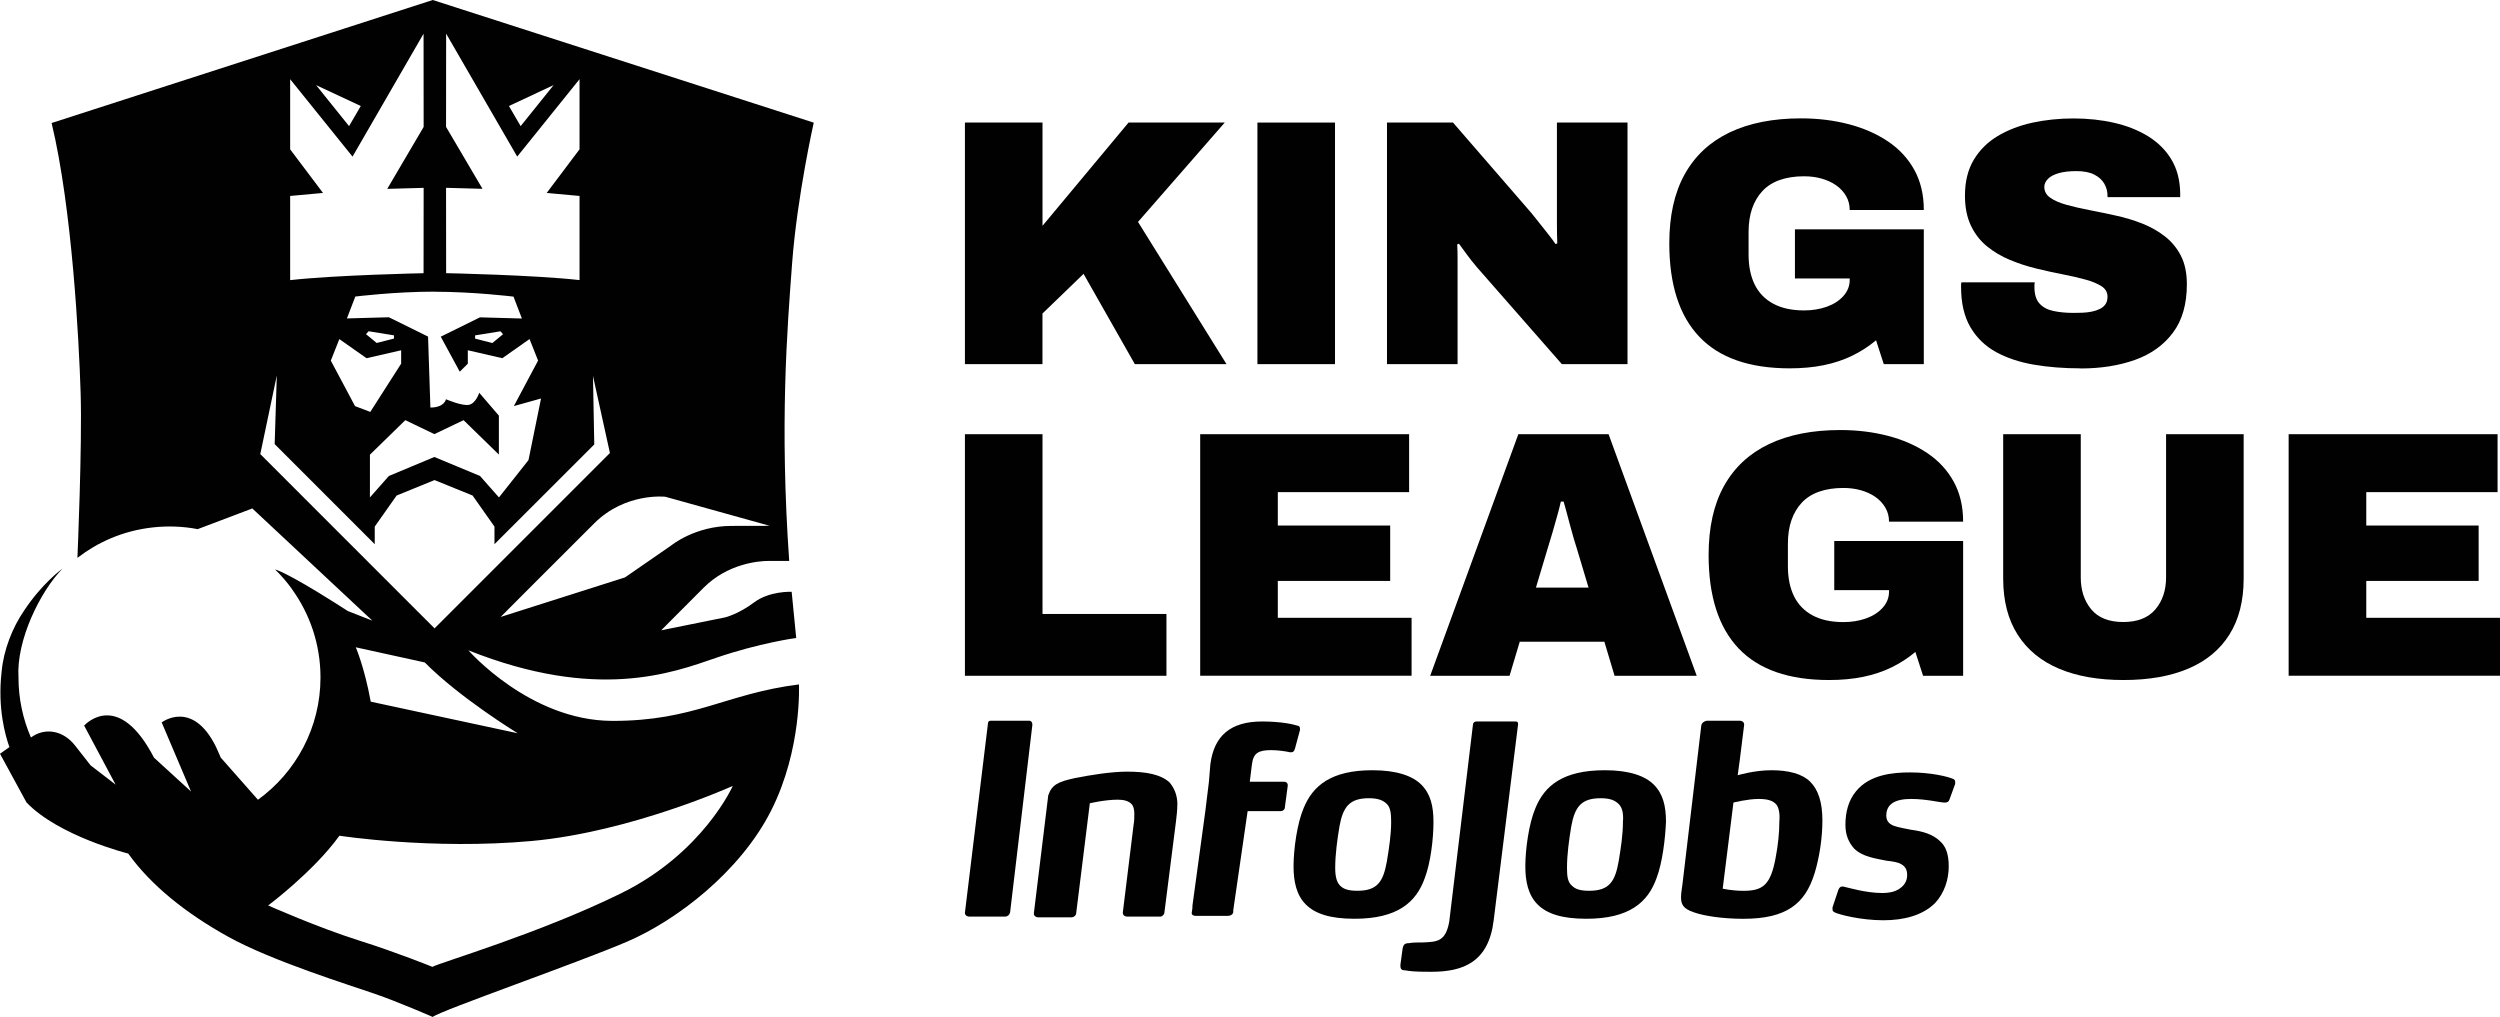
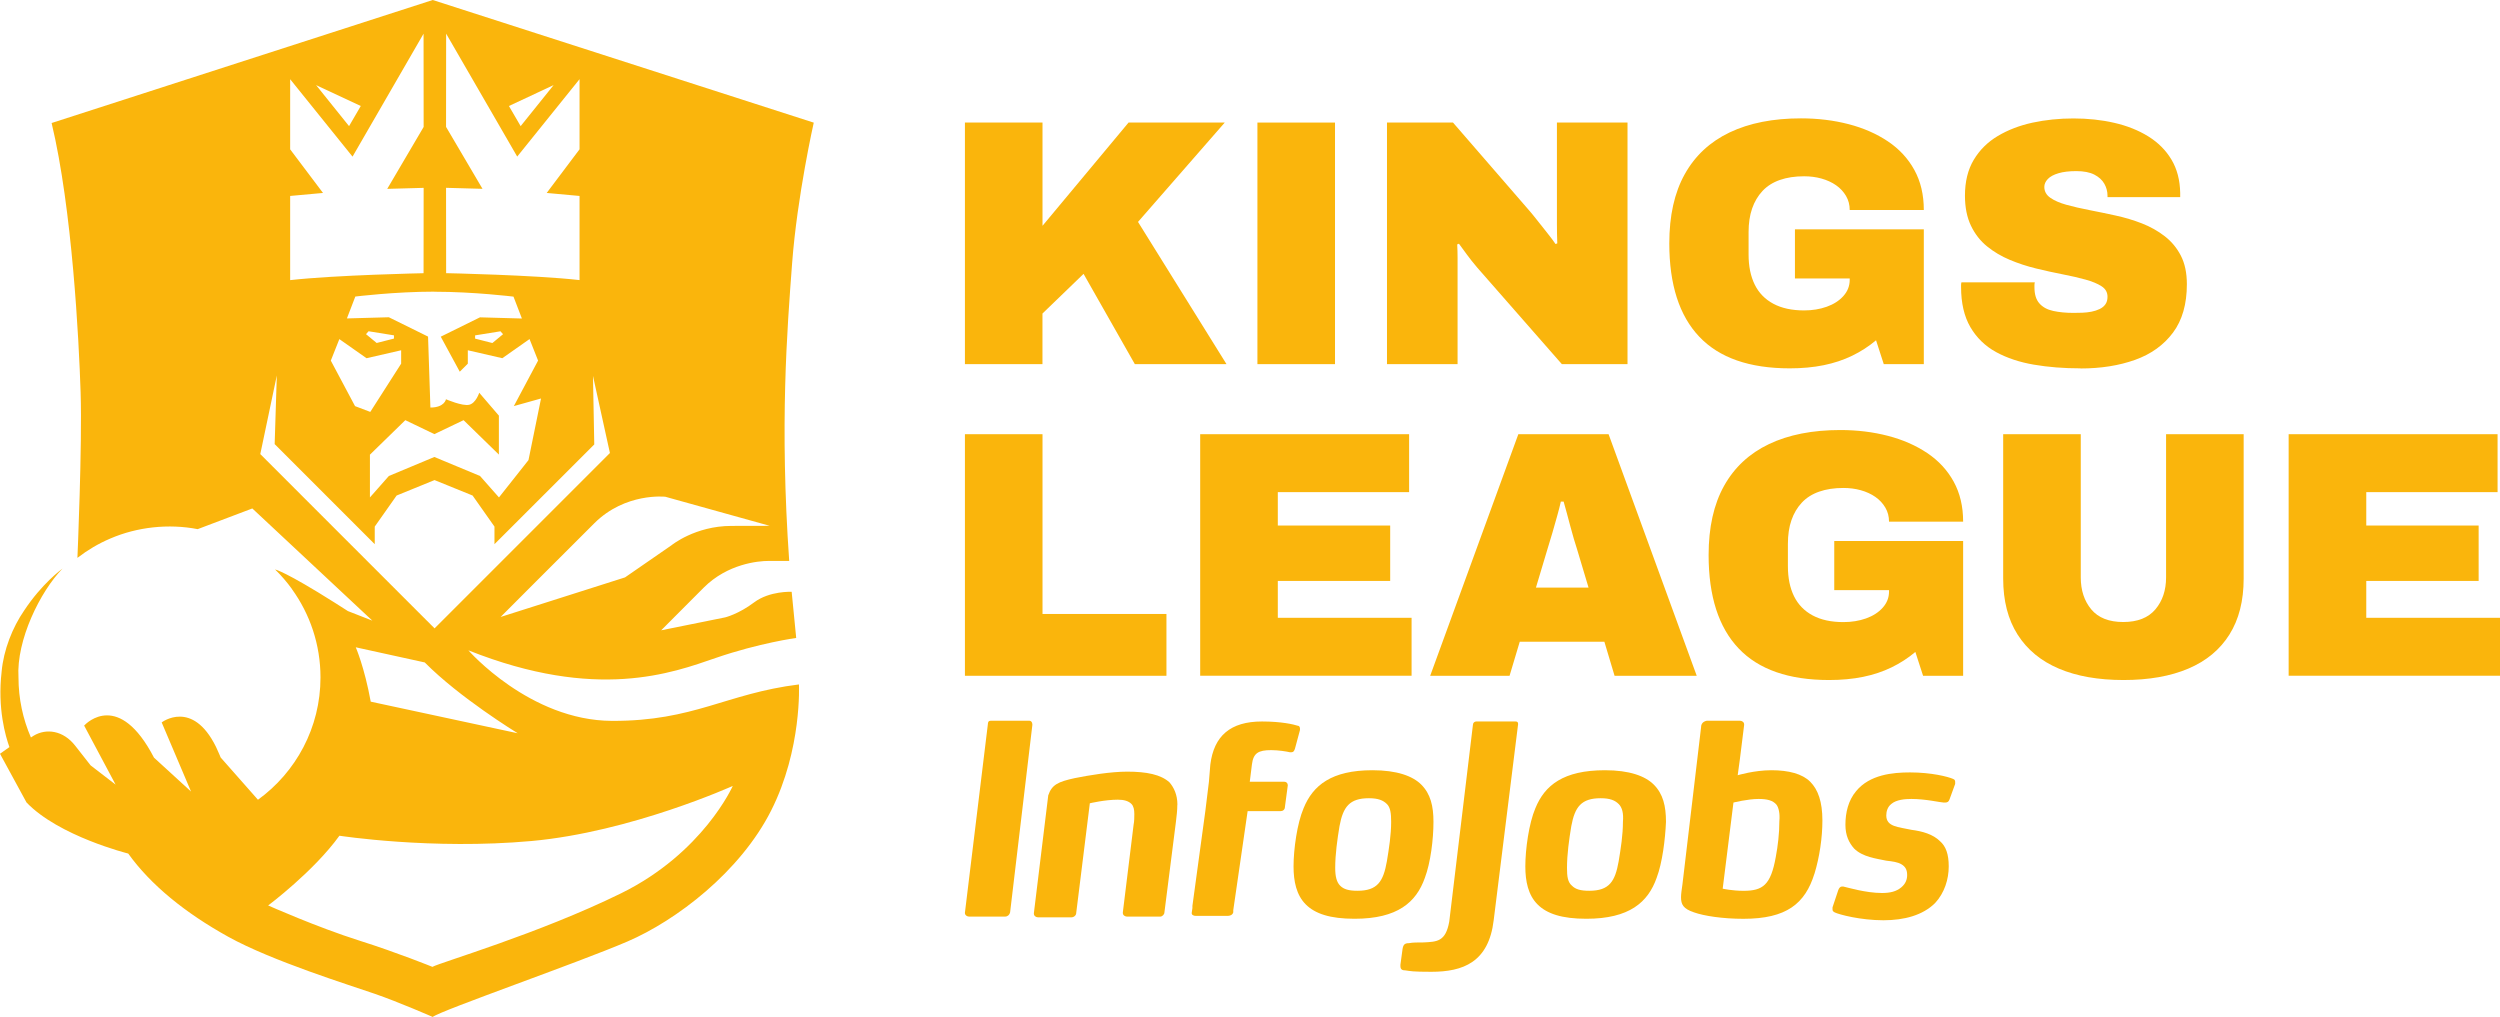
<svg xmlns="http://www.w3.org/2000/svg" id="Capa_2" viewBox="0 0 618.03 251.4">
  <defs>
-     <style>.cls-1{fill:#010101;}</style>
+     <style>.cls-1{fill:#fab50c;}</style>
  </defs>
  <g id="Capa_3">
    <g>
      <path class="cls-1" d="M6.54,198.36c7.98,8.36,25.16,12.65,25.16,12.65,5.53,7.72,14.05,14.66,24.76,20.59,10.7,5.94,30.12,11.98,36.13,14.06,6.01,2.07,14.38,5.74,14.38,5.74,1.96-1.59,36-13.42,48.12-18.64,12.13-5.21,27.9-17.23,35.55-32.39,7.66-15.17,6.87-31.17,6.87-31.17-18.06,2.25-25.89,9.08-46.22,9.01-20.33-.08-35.5-17.44-35.5-17.44,31.75,12.63,50.4,5.59,61.16,1.88,10.76-3.7,19.88-4.94,19.88-4.94l-1.12-11.41s-5.46-.26-9.3,2.63c-3.83,2.89-7.13,3.69-7.13,3.69l-15.83,3.2s4.61-4.64,10.52-10.55c5.91-5.91,13.51-6.6,16-6.6h5.13c-2.36-33.83-.53-56.93,.72-73.59,1.26-16.66,5.35-34.76,5.35-34.76L106.98,0,12.76,30.41c5.09,21.23,6.75,53.55,7.17,66.62,.42,13.07-.79,40.86-.79,40.86h.03c2.47-1.91,5.17-3.51,8.08-4.75,6.68-2.88,14.43-3.72,21.62-2.33l13.42-5.08,.09-.03,.18,.17,28.17,26.33,1.28,1.19,.04,.04-6.06-2.37c-.15-.09-.28-.18-.43-.28-.96-.62-1.87-1.2-2.73-1.74-12.39-7.83-14.84-8.27-14.84-8.27h0c1.55,1.5,2.95,3.14,4.22,4.89l-.04-.02c4.44,6.14,7.06,13.68,7.06,21.83,0,12.44-6.1,23.46-15.46,30.24l-9.22-10.45c-.11-.28-.22-.53-.33-.79-.27-.66-.55-1.28-.83-1.85-5.85-11.85-13.42-6.03-13.42-6.03l7.26,17.09-9.16-8.38c-8.61-16.6-16.62-8.61-17.23-7.97l-.04,.04,7.26,13.62,.52,.98-6.18-4.76s-.84-1.04-3.81-4.86c-2.97-3.82-7.2-4.33-10.26-2.48l-.69,.44c-1.97-4.55-3.07-9.57-3.07-14.84-.57-9.19,5.39-21.29,10.9-26.92-.41,.31-5.12,3.77-9.5,10.38h0c-2.87,4.17-5.09,9.73-5.57,15.12v.02c-1.05,9.07,.97,15.98,1.93,18.62-1.36,.94-2.33,1.65-2.33,1.65l6.54,12.01ZM164.43,122.79l25.83,7.19s-.48,.03-9.44,.03-14.81,4.78-14.81,4.78l-11.5,7.95-30.75,9.78s15.54-15.58,23.19-23.19c7.65-7.61,17.48-6.53,17.48-6.53Zm-27.57-101.75l-8.15,10.14-2.9-4.98,11.05-5.16Zm-26.59,10.33l.02-23.05,17.57,30.39,15.41-19.14v17.34l-8.12,10.79,8.12,.74v20.8c-11.34-1.27-32.98-1.71-32.98-1.71l-.02-21.1,9.01,.25-9.01-15.31Zm-2.87,40.75c9.73,0,19.54,1.21,19.54,1.21l2.08,5.41-10.37-.29-9.69,4.78,4.7,8.66,1.99-1.99v-3.31l8.53,1.96,6.73-4.73,2.11,5.32-5.99,11.25,6.72-1.88-3.1,15.23-7.3,9.23-4.68-5.3-11.29-4.7-11.25,4.7-4.68,5.3v-10.57l8.75-8.53,7.18,3.45,7.22-3.45,8.73,8.51v-9.63l-4.86-5.66s-.8,2.57-2.47,2.97c-1.66,.41-5.75-1.36-5.75-1.36,0,0-.34,2.05-3.85,2.05l-.58-17.54-9.69-4.78-10.37,.29,2.08-5.41s9.79-1.21,19.51-1.21Zm16.97,10.49l-2.65,2.19-4.27-1.09v-.8l6.27-1.01,.64,.72Zm-33.74,5.94l8.54-1.96v3.31l-7.63,11.93-3.77-1.43-5.99-11.25,2.11-5.32,6.73,4.73Zm-.15-5.94l.64-.72,6.27,1.01v.8l-4.27,1.09-2.65-2.19Zm-1.29-56.41l-2.9,4.98-8.15-10.14,11.05,5.16Zm-17.46,22.24l8.12-.74-8.12-10.78V19.58l15.42,19.14,17.56-30.39,.02,23.05-9,15.31,9-.25-.02,21.1s-21.64,.44-32.98,1.71v-20.8Zm-7.38,63.8l4.08-19.42-.53,16.97,24.74,24.74v-4.35l5.41-7.68,9.37-3.82,9.41,3.82,5.41,7.68v4.35l24.67-24.66-.32-16.94,4.19,19.06-43.35,43.35-43.08-43.08Zm40.65,51.52c8.6,8.69,22.55,17.24,22.98,17.51l-36.33-7.81c-1.56-8.55-3.7-13.44-3.7-13.44l17.04,3.74Zm-21.1,42.84s22.9,3.54,47.48,1.31c24.59-2.23,49.77-13.62,49.77-13.62,0,0-7.33,16.58-27.64,26.56-20.31,9.98-44.75,17.1-46.61,18.17,0,0-8.63-3.51-18-6.47-10.57-3.34-22.61-8.71-22.61-8.71,0,0,11.24-8.39,17.61-17.23Z" />
      <g>
        <g>
          <path class="cls-1" d="M238.54,90.02V30.3h19.18v25.52l21.27-25.52h23.78l-21.44,24.56,21.87,35.15h-22.66l-12.67-22.31-10.16,9.81v12.5h-19.18Z" />
          <path class="cls-1" d="M310.85,90.02V30.3h19.18v59.72h-19.18Z" />
          <path class="cls-1" d="M342.88,90.02V30.3h16.32l18.58,21.44c.52,.58,1.22,1.42,2.08,2.52,.87,1.1,1.75,2.21,2.65,3.34,.9,1.13,1.58,2.04,2.04,2.73l.43-.17c-.06-1.62-.09-3.23-.09-4.82V30.3h17.45v59.72h-16.23l-20.92-23.87c-.99-1.16-1.82-2.21-2.52-3.17-.69-.95-1.36-1.87-2-2.73l-.43,.17c.06,1.1,.09,2.2,.09,3.3v26.3h-17.45Z" />
          <path class="cls-1" d="M442.44,91.06c-9.95,0-17.4-2.6-22.35-7.81-4.95-5.21-7.42-12.9-7.42-23.09,0-6.83,1.27-12.53,3.82-17.1,2.55-4.57,6.25-8.01,11.11-10.33,4.86-2.31,10.73-3.47,17.62-3.47,4.17,0,8.09,.48,11.76,1.43,3.67,.95,6.91,2.37,9.72,4.25,2.81,1.88,4.99,4.24,6.55,7.07,1.56,2.84,2.34,6.13,2.34,9.9h-18.32c0-1.27-.3-2.43-.91-3.47-.61-1.04-1.43-1.92-2.47-2.65-1.04-.72-2.24-1.27-3.6-1.65-1.36-.38-2.79-.56-4.3-.56-2.26,0-4.25,.3-5.99,.91-1.74,.61-3.17,1.52-4.3,2.73-1.13,1.22-1.98,2.66-2.56,4.34-.58,1.68-.87,3.62-.87,5.82v5.56c0,2.89,.51,5.37,1.52,7.42,1.01,2.05,2.55,3.63,4.6,4.73,2.05,1.1,4.59,1.65,7.6,1.65,2.02,0,3.89-.3,5.6-.91,1.71-.61,3.08-1.49,4.12-2.65,1.04-1.16,1.56-2.49,1.56-3.99v-.35h-13.54v-12.15h31.86v33.33h-9.9l-1.91-5.9c-1.79,1.51-3.76,2.78-5.9,3.82-2.14,1.04-4.49,1.82-7.03,2.34-2.55,.52-5.35,.78-8.42,.78Z" />
          <path class="cls-1" d="M514.31,91.06c-4.11,0-7.94-.3-11.5-.91-3.56-.61-6.68-1.65-9.37-3.12-2.69-1.48-4.8-3.53-6.34-6.16-1.53-2.63-2.3-5.95-2.3-9.94v-.48c0-.2,.03-.42,.09-.65h18.14c-.06,.23-.09,.45-.09,.65v.56c0,1.74,.4,3.07,1.22,3.99,.81,.93,1.95,1.55,3.43,1.87,1.48,.32,3.14,.48,4.99,.48,.7,0,1.43-.01,2.21-.04,.78-.03,1.53-.12,2.26-.26,.72-.14,1.39-.36,2-.65,.61-.29,1.08-.68,1.43-1.17,.35-.49,.52-1.11,.52-1.87,0-1.1-.49-1.97-1.48-2.6-.98-.64-2.32-1.19-3.99-1.65-1.68-.46-3.56-.9-5.64-1.3-2.08-.4-4.25-.88-6.51-1.43-2.26-.55-4.43-1.26-6.51-2.13-2.08-.87-3.96-1.98-5.64-3.34-1.68-1.36-3.01-3.07-3.99-5.12-.98-2.05-1.48-4.53-1.48-7.42,0-3.47,.72-6.42,2.17-8.85,1.45-2.43,3.43-4.4,5.95-5.9,2.52-1.5,5.38-2.6,8.59-3.3,3.21-.69,6.58-1.04,10.11-1.04s6.96,.36,10.11,1.09c3.15,.72,5.95,1.84,8.38,3.34,2.43,1.51,4.34,3.41,5.73,5.73,1.39,2.32,2.11,5.06,2.17,8.25v1.04h-17.97v-.35c0-1.04-.26-2.03-.78-2.95-.52-.92-1.35-1.68-2.47-2.26-1.13-.58-2.62-.87-4.47-.87-1.74,0-3.2,.17-4.38,.52-1.19,.35-2.07,.82-2.65,1.43-.58,.61-.87,1.26-.87,1.95,0,1.1,.49,2,1.48,2.69,.98,.69,2.31,1.27,3.99,1.74,1.68,.46,3.56,.9,5.64,1.3,2.08,.41,4.25,.85,6.51,1.35,2.26,.49,4.43,1.14,6.51,1.95,2.08,.81,3.96,1.87,5.64,3.17,1.68,1.3,3.01,2.91,3.99,4.82,.98,1.91,1.48,4.25,1.48,7.03,0,4.92-1.14,8.91-3.43,11.98-2.29,3.07-5.41,5.31-9.37,6.73-3.97,1.42-8.46,2.13-13.5,2.13Z" />
        </g>
        <g>
          <path class="cls-1" d="M238.54,167.06v-59.72h19.18v44.44h30.64v15.28h-49.82Z" />
          <path class="cls-1" d="M296.7,167.06v-59.72h51.65v14.32h-32.46v8.25h27.78v13.71h-27.78v9.11h33.07v14.32h-52.25Z" />
          <path class="cls-1" d="M353.56,167.06l21.79-59.72h22.31l21.79,59.72h-20.31l-2.52-8.42h-20.92l-2.52,8.42h-19.62Zm26.13-21.79h13.02l-2.86-9.55c-.23-.69-.49-1.53-.78-2.52-.29-.98-.58-2.03-.87-3.12-.29-1.1-.58-2.18-.87-3.26-.29-1.07-.55-2.01-.78-2.82h-.69c-.23,1.04-.54,2.23-.91,3.56-.38,1.33-.77,2.71-1.17,4.12-.41,1.42-.81,2.76-1.22,4.04l-2.86,9.55Z" />
          <path class="cls-1" d="M452.16,168.11c-9.95,0-17.4-2.6-22.35-7.81-4.95-5.21-7.42-12.9-7.42-23.09,0-6.83,1.27-12.53,3.82-17.1,2.55-4.57,6.25-8.01,11.11-10.33,4.86-2.31,10.73-3.47,17.62-3.47,4.17,0,8.09,.48,11.76,1.43,3.67,.95,6.91,2.37,9.72,4.25,2.81,1.88,4.99,4.24,6.55,7.07,1.56,2.84,2.34,6.13,2.34,9.9h-18.32c0-1.27-.3-2.43-.91-3.47-.61-1.04-1.43-1.92-2.47-2.65-1.04-.72-2.24-1.27-3.6-1.65-1.36-.38-2.79-.56-4.3-.56-2.26,0-4.25,.3-5.99,.91-1.74,.61-3.17,1.52-4.3,2.73-1.13,1.22-1.98,2.66-2.56,4.34-.58,1.68-.87,3.62-.87,5.82v5.56c0,2.89,.51,5.37,1.52,7.42,1.01,2.05,2.55,3.63,4.6,4.73,2.05,1.1,4.59,1.65,7.6,1.65,2.02,0,3.89-.3,5.6-.91,1.71-.61,3.08-1.49,4.12-2.65,1.04-1.16,1.56-2.49,1.56-3.99v-.35h-13.54v-12.15h31.86v33.33h-9.9l-1.91-5.9c-1.79,1.51-3.76,2.78-5.9,3.82-2.14,1.04-4.48,1.82-7.03,2.34-2.55,.52-5.35,.78-8.42,.78Z" />
          <path class="cls-1" d="M524.98,168.11c-6.25,0-11.59-.94-16.01-2.82-4.43-1.88-7.83-4.69-10.2-8.42-2.37-3.73-3.56-8.35-3.56-13.85v-35.68h19.18v35.41c0,3.18,.87,5.82,2.6,7.9,1.74,2.08,4.37,3.12,7.9,3.12s6.18-1.04,7.94-3.12c1.76-2.08,2.65-4.72,2.65-7.9v-35.41h19.18v35.68c0,5.5-1.17,10.11-3.52,13.85-2.34,3.73-5.73,6.54-10.16,8.42-4.43,1.88-9.77,2.82-16.01,2.82Z" />
          <path class="cls-1" d="M565.78,167.06v-59.72h51.65v14.32h-32.46v8.25h27.78v13.71h-27.78v9.11h33.07v14.32h-52.25Z" />
        </g>
        <g>
          <path class="cls-1" d="M238.54,225.71c0,.53,.53,.89,1.06,.89h8.87c.53,0,1.06-.35,1.24-1.06l5.5-46.3v-.18c0-.53-.35-.89-.71-.89h-9.58c-.53,0-.71,.35-.71,.89l-5.68,46.65Z" />
          <path class="cls-1" d="M291.05,198.93c0,1.42-.18,2.84-.35,4.26l-2.84,22.35c0,.53-.53,1.06-1.06,1.06h-8.16c-.53,0-1.06-.35-1.06-.89v-.18l2.66-21.64c.18-.89,.18-1.95,.18-2.66h0c0-1.06-.18-1.95-.71-2.48-.71-.71-1.77-1.06-3.37-1.06-3.19,0-6.92,.89-6.92,.89l-3.37,27.14c0,.53-.53,1.06-1.24,1.06h-8.16c-.53,0-1.06-.35-1.06-.89v-.18l3.55-29.09c.89-2.66,2.48-3.37,6.56-4.26,3.55-.71,8.87-1.6,12.95-1.6,4.79,0,8.34,.71,10.47,2.66,1.06,1.24,1.95,3.02,1.95,5.5h0Z" />
          <path class="cls-1" d="M375.3,179.06c0-.53-.18-.71-.71-.71h-9.58c-.53,0-.89,.35-.89,.89l-5.85,48.6c-.89,4.97-3.02,4.97-6.39,5.14-1.42,0-2.66,0-3.55,.18-1.06,0-1.42,.35-1.6,1.42l-.53,3.9v.35c0,.89,.53,1.06,1.24,1.06,1.24,.18,1.77,.35,6.39,.35,7.8,0,14.19-2.31,15.43-12.77l6.03-48.43Z" />
          <path class="cls-1" d="M352.24,217.02c-2.13,6.03-6.74,10.11-17.38,10.11-6.03,0-9.76-1.24-12.06-3.55-2.31-2.31-3.02-5.68-3.02-9.4,0-4.26,.89-10.64,2.48-14.37,2.31-5.68,6.92-9.4,17.03-9.4,6.03,0,9.93,1.42,12.06,3.55,2.31,2.31,3.02,5.32,3.02,9.22,0,4.26-.71,10.11-2.13,13.84m-9.4-18.27c-.89-.89-2.13-1.42-4.43-1.42-4.79,0-6.39,2.13-7.27,6.92-.53,3.19-1.06,6.92-1.06,10.29,0,2.13,.35,3.55,1.24,4.43s2.13,1.24,4.26,1.24c4.97,0,6.39-2.31,7.27-7.27,.53-3.19,1.06-6.56,1.06-9.76,0-2.13-.18-3.55-1.06-4.43" />
          <path class="cls-1" d="M409.54,217.02c-2.13,6.03-6.74,10.11-17.38,10.11-6.03,0-9.76-1.24-12.06-3.55-2.31-2.31-3.02-5.68-3.02-9.4,0-4.26,.89-10.64,2.48-14.37,2.31-5.68,6.92-9.4,17.21-9.4,6.03,0,9.93,1.42,12.06,3.55,2.31,2.31,3.02,5.32,3.02,9.22-.18,4.26-.89,10.11-2.31,13.84m-9.4-18.27c-.89-.89-2.13-1.42-4.43-1.42-4.79,0-6.39,2.13-7.27,6.92-.53,3.19-1.06,6.92-1.06,10.29,0,2.13,.18,3.55,1.24,4.43,.89,.89,2.13,1.24,4.26,1.24,4.97,0,6.39-2.31,7.27-7.27,.53-3.19,1.06-6.56,1.06-9.76,.18-2.13-.18-3.55-1.06-4.43" />
          <path class="cls-1" d="M448.56,215.96c-2.31,7.45-6.92,11.18-17.56,11.18-5.14,0-9.76-.71-12.24-1.6-2.66-.89-3.19-1.95-3.19-3.73,0-.89,.18-1.95,.35-3.19l4.61-38.85c0-.89,.53-1.42,1.42-1.6h8.16c.53,0,1.06,.35,1.06,.89v.18l-1.06,8.51-.53,3.9s4.08-1.24,8.34-1.24,7.63,.89,9.58,2.84c1.95,1.95,3.02,4.97,3.02,9.58,0,4.26-.71,9.05-1.95,13.13m-9.4-17.03c-.89-1.06-2.31-1.42-4.43-1.42-2.66,0-6.21,.89-6.21,.89l-2.66,21.29s2.31,.53,5.14,.53c4.79,0,6.74-1.42,7.98-8.34,.53-2.84,.89-5.85,.89-8.87,.18-1.95-.18-3.37-.71-4.08" />
          <path class="cls-1" d="M481.91,197.69c-.18,.53-.53,.71-1.06,.71h-.35c-.71,0-4.43-.89-7.98-.89-1.6,0-3.73,.18-4.97,1.24-.89,.71-1.24,1.77-1.24,2.84h0c0,2.84,3.02,2.84,6.21,3.55,2.66,.35,5.32,1.06,7.1,2.84,1.42,1.24,2.13,3.19,2.13,6.21,0,3.19-1.06,6.56-3.37,9.05-3.02,3.02-7.63,4.26-12.77,4.26-5.68,0-11-1.42-12.06-1.95-.18-.18-.53-.18-.53-.71v-.53l1.42-4.26c.18-.53,.53-.89,.89-.89h.35c.89,.18,5.5,1.6,9.58,1.6,1.95,0,3.55-.35,4.79-1.42,1.06-.89,1.42-1.95,1.42-3.02,0-1.42-.53-2.13-1.42-2.66s-2.13-.71-3.73-.89c-2.48-.53-5.85-.89-7.98-3.02-1.24-1.42-2.13-3.19-2.13-5.85,0-3.02,.71-6.03,2.66-8.34,3.37-4.08,9.05-4.61,13.3-4.61,5.32,0,9.4,1.06,10.64,1.6,.53,.18,.53,.53,.53,.89v.35l-1.42,3.9Z" />
          <path class="cls-1" d="M320.85,179.42c-1.06-.35-4.08-1.06-8.87-1.06-7.8,0-11.88,3.55-12.77,10.64l-.35,4.26-.89,7.27-3.19,23.41h0v.53l-.18,1.24h0c0,.53,.53,.71,1.06,.71h7.8c.53,0,1.24-.18,1.42-.89v-.53h0l3.55-24.48h8.16c.53,0,1.06-.35,1.06-1.06l.71-5.32h0c0-.53-.35-.89-.89-.89h-8.51l.53-4.26c.35-2.84,1.6-3.55,4.79-3.55,1.77,0,3.9,.35,4.61,.53h.35c.53,0,.71-.35,.89-.89l1.24-4.61v-.35c0-.35-.18-.71-.53-.71Z" />
        </g>
      </g>
    </g>
  </g>
</svg>
